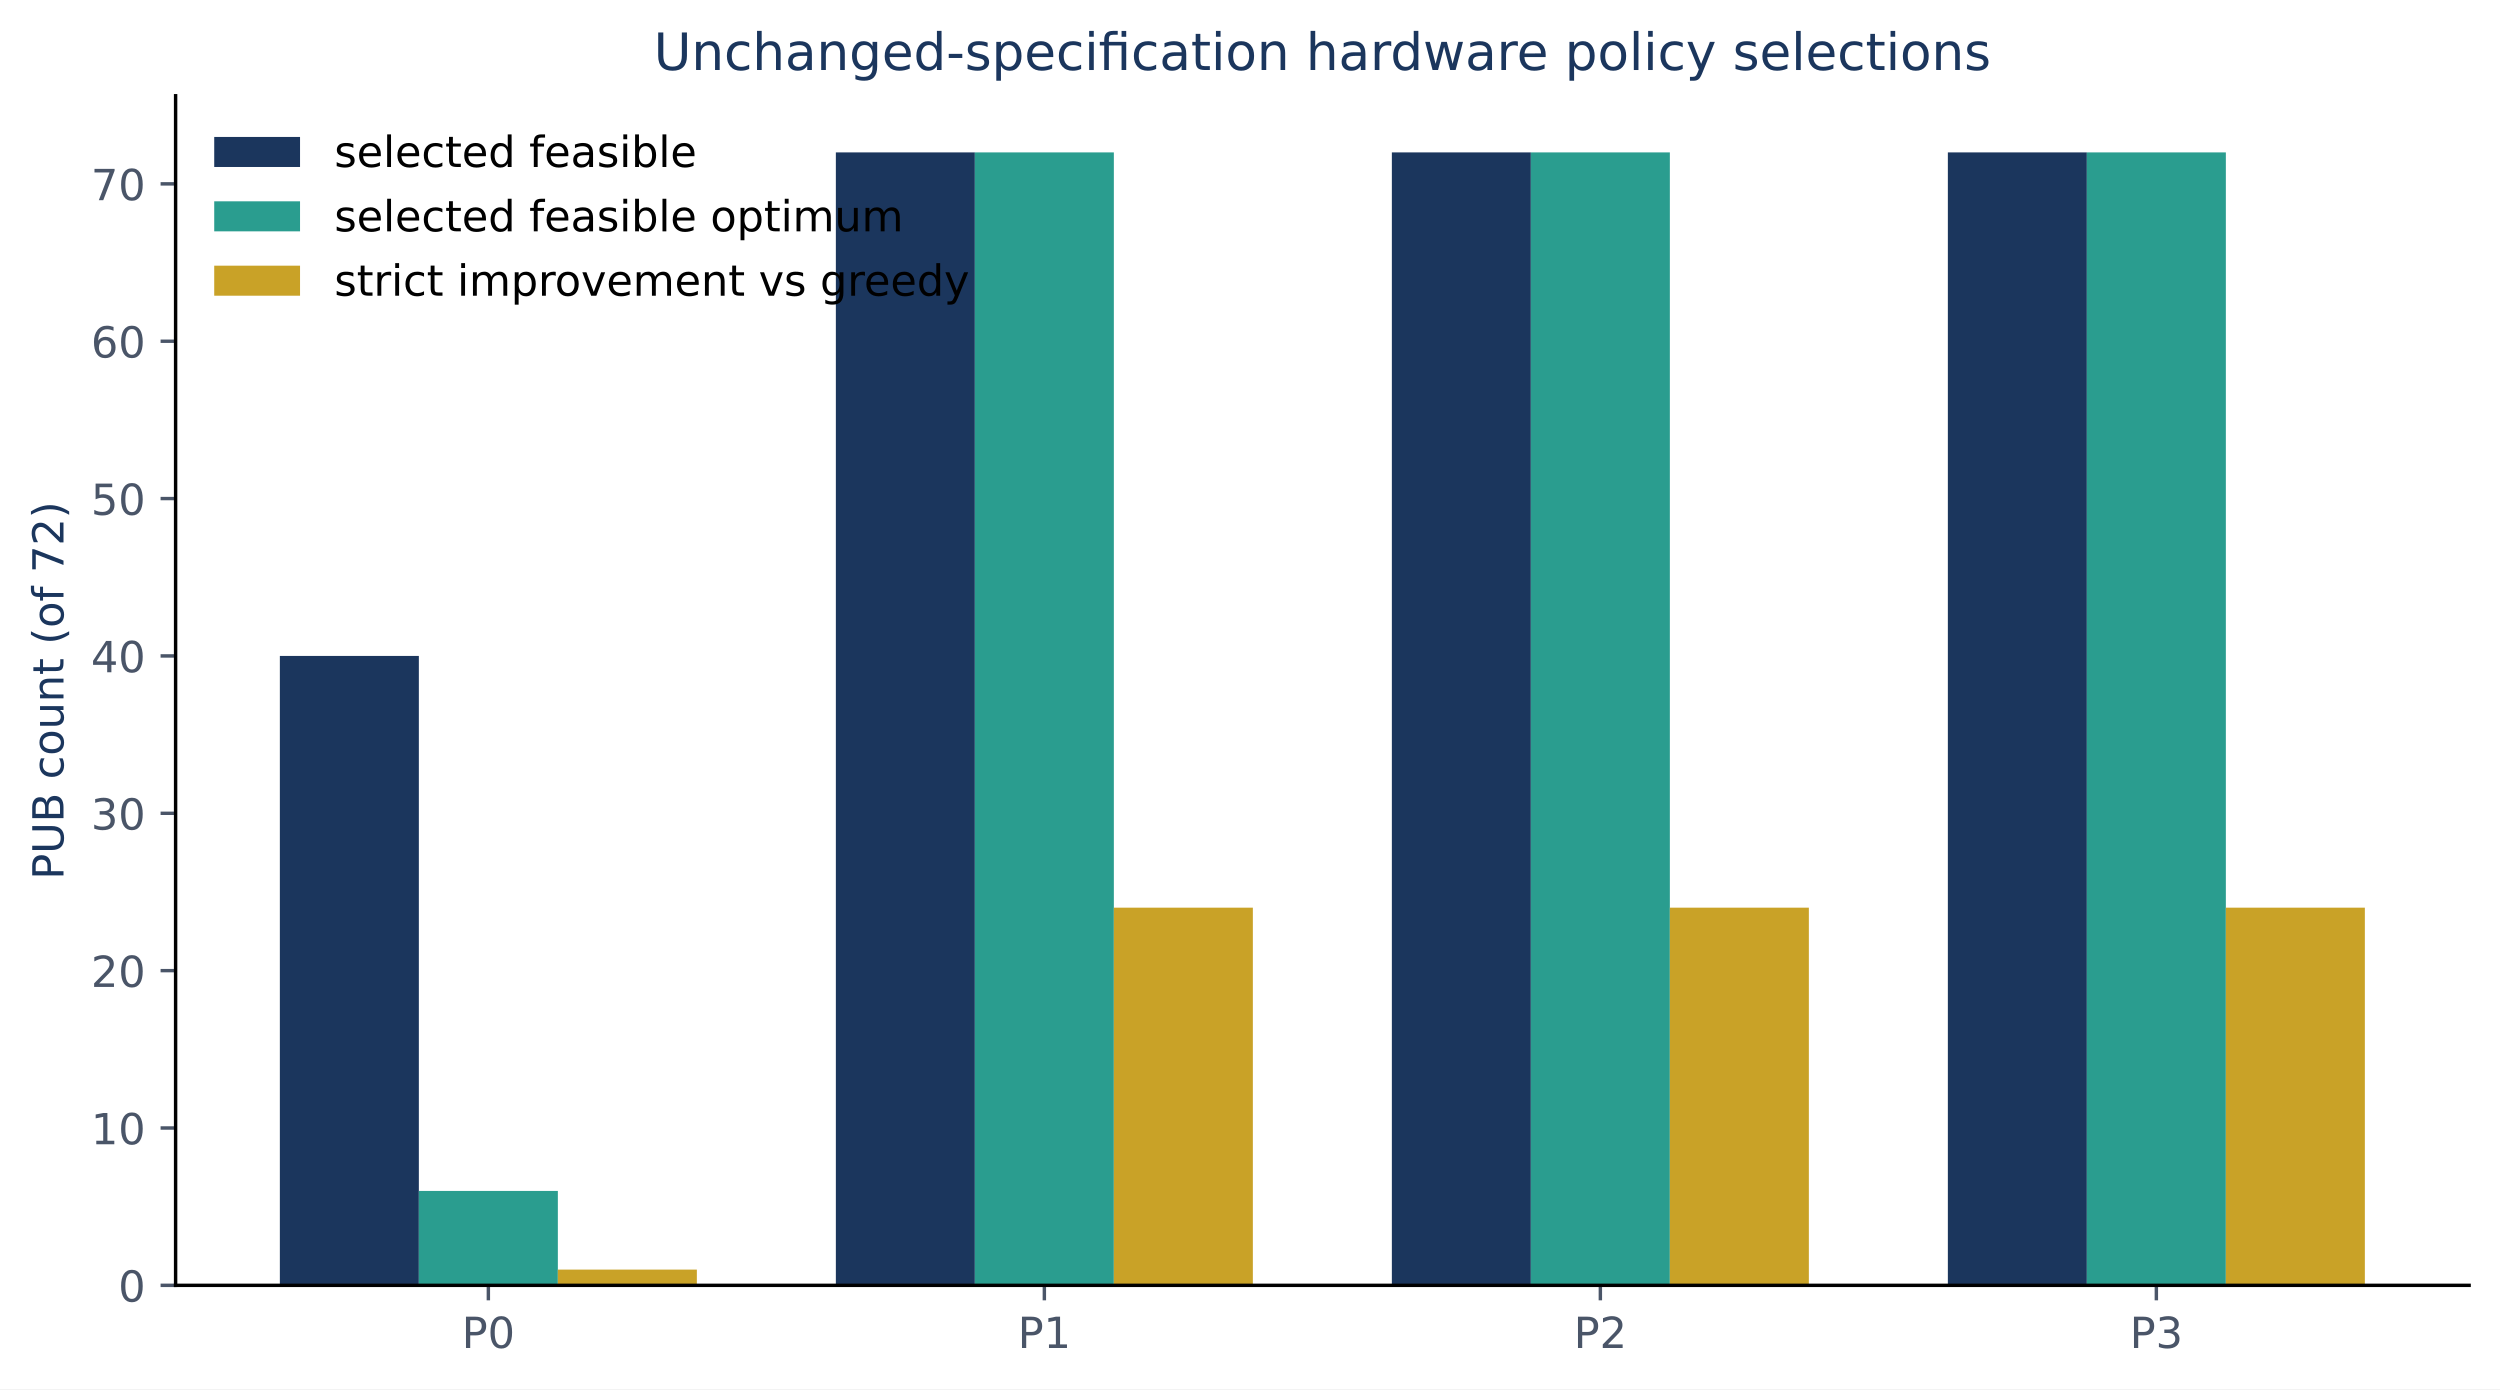
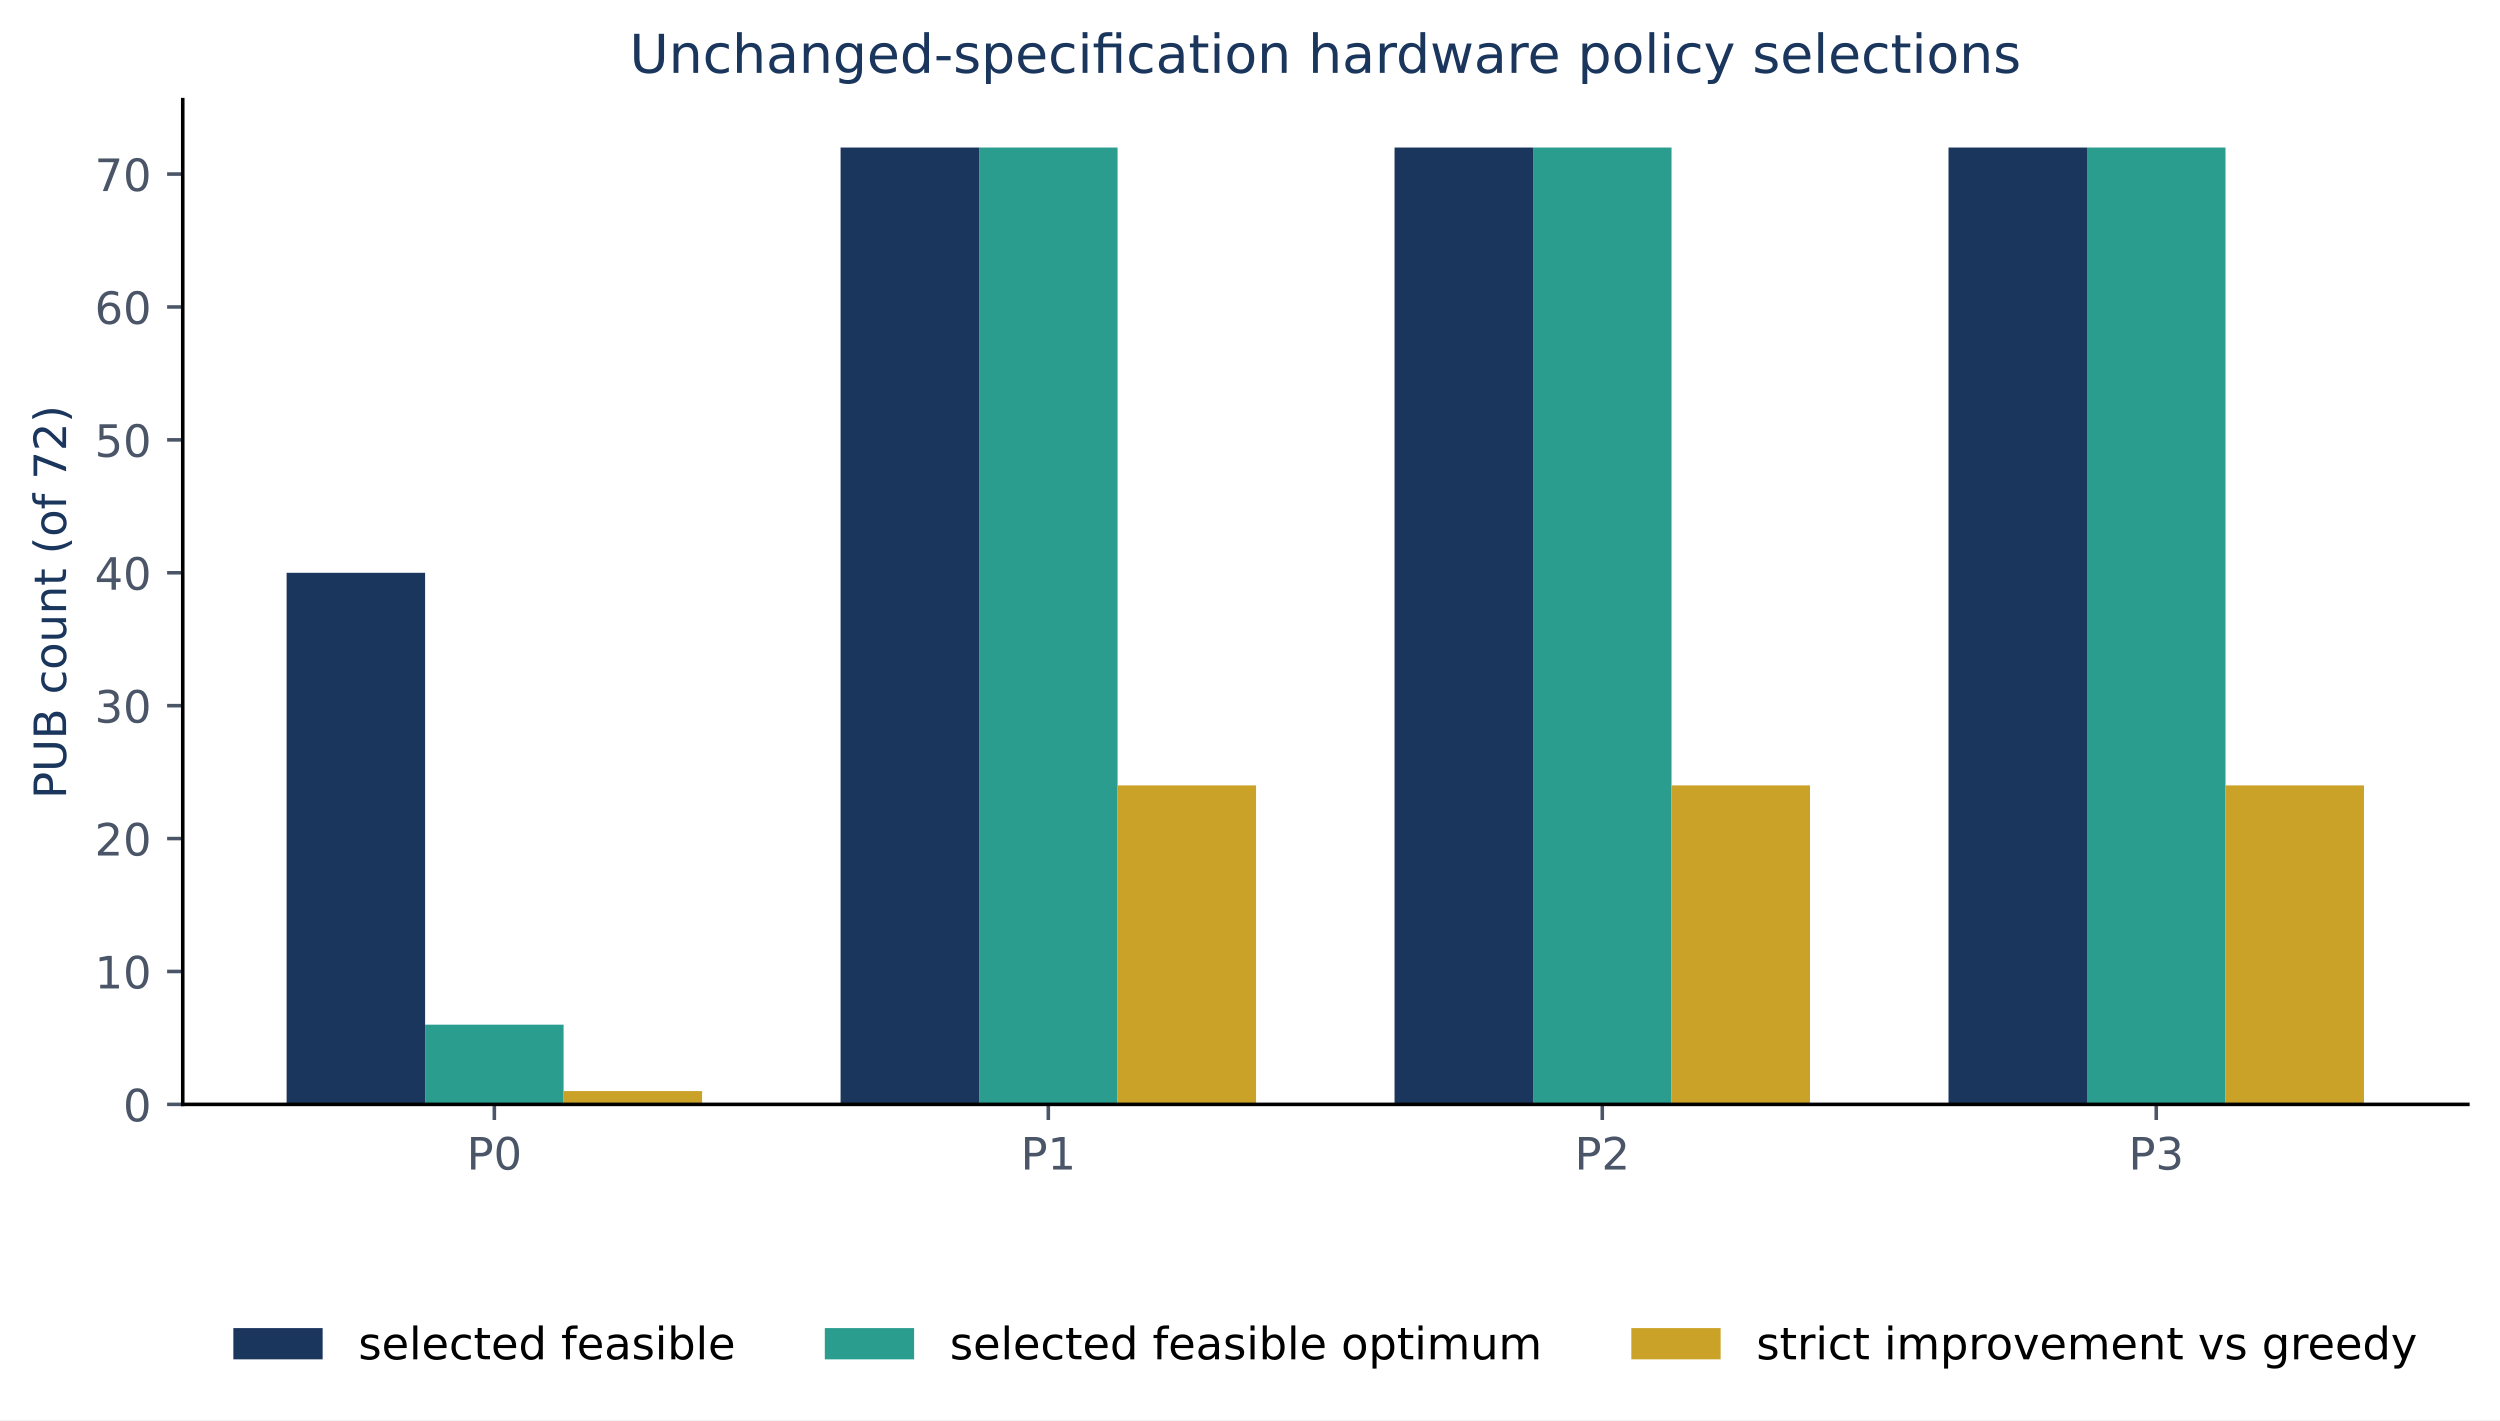
- <svg xmlns="http://www.w3.org/2000/svg" xmlns:xlink="http://www.w3.org/1999/xlink" width="582.643pt" height="323.758pt" viewBox="0 0 582.643 323.758" version="1.1">
+ <svg xmlns="http://www.w3.org/2000/svg" xmlns:xlink="http://www.w3.org/1999/xlink" width="559.888pt" height="318.035pt" viewBox="0 0 559.888 318.035" version="1.1">
  <defs>
    <style type="text/css">*{stroke-linejoin: round; stroke-linecap: butt}</style>
  </defs>
  <g id="figure_1">
    <g id="patch_1">
-       <path d="M 0 323.758  L 582.643 323.758  L 582.643 0  L 0 0  z " style="fill: #ffffff" />
+       <path d="M 0 318.035  L 559.888 318.035  L 559.888 0  L 0 0  z " style="fill: #ffffff" />
    </g>
    <g id="axes_1">
      <g id="patch_2">
-         <path d="M 40.926 299.558  L 575.443 299.558  L 575.443 22.318  L 40.926 22.318  z " style="fill: #ffffff" />
+         <path d="M 40.926 247.331  L 552.688 247.331  L 552.688 22.318  L 40.926 22.318  z " style="fill: #ffffff" />
      </g>
      <g id="patch_3">
-         <path d="M 65.222 299.558  L 97.617 299.558  L 97.617 152.87  L 65.222 152.87  z " clip-path="url(#p65b7598309)" style="fill: #1b365d" />
+         <path d="M 64.188 247.331  L 95.204 247.331  L 95.204 128.277  L 64.188 128.277  z " clip-path="url(#p7d7e19bcf9)" style="fill: #1b365d" />
      </g>
      <g id="patch_4">
-         <path d="M 194.802 299.558  L 227.197 299.558  L 227.197 35.52  L 194.802 35.52  z " clip-path="url(#p65b7598309)" style="fill: #1b365d" />
+         <path d="M 188.251 247.331  L 219.267 247.331  L 219.267 33.033  L 188.251 33.033  z " clip-path="url(#p7d7e19bcf9)" style="fill: #1b365d" />
      </g>
      <g id="patch_5">
-         <path d="M 324.382 299.558  L 356.777 299.558  L 356.777 35.52  L 324.382 35.52  z " clip-path="url(#p65b7598309)" style="fill: #1b365d" />
+         <path d="M 312.315 247.331  L 343.331 247.331  L 343.331 33.033  L 312.315 33.033  z " clip-path="url(#p7d7e19bcf9)" style="fill: #1b365d" />
      </g>
      <g id="patch_6">
-         <path d="M 453.962 299.558  L 486.357 299.558  L 486.357 35.52  L 453.962 35.52  z " clip-path="url(#p65b7598309)" style="fill: #1b365d" />
+         <path d="M 436.379 247.331  L 467.395 247.331  L 467.395 33.033  L 436.379 33.033  z " clip-path="url(#p7d7e19bcf9)" style="fill: #1b365d" />
      </g>
      <g id="patch_7">
-         <path d="M 97.617 299.558  L 130.012 299.558  L 130.012 277.555  L 97.617 277.555  z " clip-path="url(#p65b7598309)" style="fill: #2a9d8f" />
+         <path d="M 95.204 247.331  L 126.22 247.331  L 126.22 229.473  L 95.204 229.473  z " clip-path="url(#p7d7e19bcf9)" style="fill: #2a9d8f" />
      </g>
      <g id="patch_8">
-         <path d="M 227.197 299.558  L 259.592 299.558  L 259.592 35.52  L 227.197 35.52  z " clip-path="url(#p65b7598309)" style="fill: #2a9d8f" />
+         <path d="M 219.267 247.331  L 250.283 247.331  L 250.283 33.033  L 219.267 33.033  z " clip-path="url(#p7d7e19bcf9)" style="fill: #2a9d8f" />
      </g>
      <g id="patch_9">
-         <path d="M 356.777 299.558  L 389.172 299.558  L 389.172 35.52  L 356.777 35.52  z " clip-path="url(#p65b7598309)" style="fill: #2a9d8f" />
+         <path d="M 343.331 247.331  L 374.347 247.331  L 374.347 33.033  L 343.331 33.033  z " clip-path="url(#p7d7e19bcf9)" style="fill: #2a9d8f" />
      </g>
      <g id="patch_10">
-         <path d="M 486.357 299.558  L 518.752 299.558  L 518.752 35.52  L 486.357 35.52  z " clip-path="url(#p65b7598309)" style="fill: #2a9d8f" />
+         <path d="M 467.395 247.331  L 498.411 247.331  L 498.411 33.033  L 467.395 33.033  z " clip-path="url(#p7d7e19bcf9)" style="fill: #2a9d8f" />
      </g>
      <g id="patch_11">
-         <path d="M 130.012 299.558  L 162.407 299.558  L 162.407 295.891  L 130.012 295.891  z " clip-path="url(#p65b7598309)" style="fill: #c9a227" />
+         <path d="M 126.22 247.331  L 157.235 247.331  L 157.235 244.355  L 126.22 244.355  z " clip-path="url(#p7d7e19bcf9)" style="fill: #c9a227" />
      </g>
      <g id="patch_12">
-         <path d="M 259.592 299.558  L 291.987 299.558  L 291.987 211.545  L 259.592 211.545  z " clip-path="url(#p65b7598309)" style="fill: #c9a227" />
+         <path d="M 250.283 247.331  L 281.299 247.331  L 281.299 175.899  L 250.283 175.899  z " clip-path="url(#p7d7e19bcf9)" style="fill: #c9a227" />
      </g>
      <g id="patch_13">
-         <path d="M 389.172 299.558  L 421.567 299.558  L 421.567 211.545  L 389.172 211.545  z " clip-path="url(#p65b7598309)" style="fill: #c9a227" />
+         <path d="M 374.347 247.331  L 405.363 247.331  L 405.363 175.899  L 374.347 175.899  z " clip-path="url(#p7d7e19bcf9)" style="fill: #c9a227" />
      </g>
      <g id="patch_14">
-         <path d="M 518.752 299.558  L 551.147 299.558  L 551.147 211.545  L 518.752 211.545  z " clip-path="url(#p65b7598309)" style="fill: #c9a227" />
+         <path d="M 498.411 247.331  L 529.426 247.331  L 529.426 175.899  L 498.411 175.899  z " clip-path="url(#p7d7e19bcf9)" style="fill: #c9a227" />
      </g>
      <g id="matplotlib.axis_1">
        <g id="xtick_1">
          <g id="line2d_1">
            <defs>
-               <path id="m1d9d24789a" d="M 0 0  L 0 3.5  " style="stroke: #4a5568; stroke-width: 0.8" />
-             </defs>
-             <g>
-               <use xlink:href="#m1d9d24789a" x="113.815" y="299.558" style="fill: #4a5568; stroke: #4a5568; stroke-width: 0.8" />
+               <path id="mb09788976a" d="M 0 0  L 0 3.5  " style="stroke: #4a5568; stroke-width: 0.8" />
+             </defs>
+             <g>
+               <use xlink:href="#mb09788976a" x="110.712" y="247.331" style="fill: #4a5568; stroke: #4a5568; stroke-width: 0.8" />
            </g>
          </g>
          <g id="text_1">
-             <g style="fill: #4a5568" transform="translate(107.6185 314.1558) scale(0.1 -0.1)">
+             <g style="fill: #4a5568" transform="translate(104.5155 261.9291) scale(0.1 -0.1)">
              <defs>
                <path id="DejaVuSans-33" d="M 1259 4147  L 1259 2394  L 2053 2394  Q 2494 2394 2734 2622  Q 2975 2850 2975 3272  Q 2975 3691 2734 3919  Q 2494 4147 2053 4147  L 1259 4147  z M 628 4666  L 2053 4666  Q 2838 4666 3239 4311  Q 3641 3956 3641 3272  Q 3641 2581 3239 2228  Q 2838 1875 2053 1875  L 1259 1875  L 1259 0  L 628 0  L 628 4666  z " transform="scale(0.015625)" />
                <path id="DejaVuSans-13" d="M 2034 4250  Q 1547 4250 1301 3770  Q 1056 3291 1056 2328  Q 1056 1369 1301 889  Q 1547 409 2034 409  Q 2525 409 2770 889  Q 3016 1369 3016 2328  Q 3016 3291 2770 3770  Q 2525 4250 2034 4250  z M 2034 4750  Q 2819 4750 3233 4129  Q 3647 3509 3647 2328  Q 3647 1150 3233 529  Q 2819 -91 2034 -91  Q 1250 -91 836 529  Q 422 1150 422 2328  Q 422 3509 836 4129  Q 1250 4750 2034 4750  z " transform="scale(0.015625)" />
              </defs>
              <use xlink:href="#DejaVuSans-33" />
              <use xlink:href="#DejaVuSans-13" transform="translate(60.29688 0)" />
            </g>
          </g>
        </g>
        <g id="xtick_2">
          <g id="line2d_2">
            <g>
-               <use xlink:href="#m1d9d24789a" x="243.395" y="299.558" style="fill: #4a5568; stroke: #4a5568; stroke-width: 0.8" />
+               <use xlink:href="#mb09788976a" x="234.775" y="247.331" style="fill: #4a5568; stroke: #4a5568; stroke-width: 0.8" />
            </g>
          </g>
          <g id="text_2">
-             <g style="fill: #4a5568" transform="translate(237.1985 314.1558) scale(0.1 -0.1)">
+             <g style="fill: #4a5568" transform="translate(228.5792 261.9291) scale(0.1 -0.1)">
              <defs>
                <path id="DejaVuSans-14" d="M 794 531  L 1825 531  L 1825 4091  L 703 3866  L 703 4441  L 1819 4666  L 2450 4666  L 2450 531  L 3481 531  L 3481 0  L 794 0  L 794 531  z " transform="scale(0.015625)" />
              </defs>
              <use xlink:href="#DejaVuSans-33" />
              <use xlink:href="#DejaVuSans-14" transform="translate(60.29688 0)" />
            </g>
          </g>
        </g>
        <g id="xtick_3">
          <g id="line2d_3">
            <g>
-               <use xlink:href="#m1d9d24789a" x="372.975" y="299.558" style="fill: #4a5568; stroke: #4a5568; stroke-width: 0.8" />
+               <use xlink:href="#mb09788976a" x="358.839" y="247.331" style="fill: #4a5568; stroke: #4a5568; stroke-width: 0.8" />
            </g>
          </g>
          <g id="text_3">
-             <g style="fill: #4a5568" transform="translate(366.7785 314.1558) scale(0.1 -0.1)">
+             <g style="fill: #4a5568" transform="translate(352.6429 261.9291) scale(0.1 -0.1)">
              <defs>
                <path id="DejaVuSans-15" d="M 1228 531  L 3431 531  L 3431 0  L 469 0  L 469 531  Q 828 903 1448 1529  Q 2069 2156 2228 2338  Q 2531 2678 2651 2914  Q 2772 3150 2772 3378  Q 2772 3750 2511 3984  Q 2250 4219 1831 4219  Q 1534 4219 1204 4116  Q 875 4013 500 3803  L 500 4441  Q 881 4594 1212 4672  Q 1544 4750 1819 4750  Q 2544 4750 2975 4387  Q 3406 4025 3406 3419  Q 3406 3131 3298 2873  Q 3191 2616 2906 2266  Q 2828 2175 2409 1742  Q 1991 1309 1228 531  z " transform="scale(0.015625)" />
              </defs>
              <use xlink:href="#DejaVuSans-33" />
              <use xlink:href="#DejaVuSans-15" transform="translate(60.29688 0)" />
            </g>
          </g>
        </g>
        <g id="xtick_4">
          <g id="line2d_4">
            <g>
-               <use xlink:href="#m1d9d24789a" x="502.555" y="299.558" style="fill: #4a5568; stroke: #4a5568; stroke-width: 0.8" />
+               <use xlink:href="#mb09788976a" x="482.903" y="247.331" style="fill: #4a5568; stroke: #4a5568; stroke-width: 0.8" />
            </g>
          </g>
          <g id="text_4">
-             <g style="fill: #4a5568" transform="translate(496.3586 314.1558) scale(0.1 -0.1)">
+             <g style="fill: #4a5568" transform="translate(476.7065 261.9291) scale(0.1 -0.1)">
              <defs>
                <path id="DejaVuSans-16" d="M 2597 2516  Q 3050 2419 3304 2112  Q 3559 1806 3559 1356  Q 3559 666 3084 287  Q 2609 -91 1734 -91  Q 1441 -91 1130 -33  Q 819 25 488 141  L 488 750  Q 750 597 1062 519  Q 1375 441 1716 441  Q 2309 441 2620 675  Q 2931 909 2931 1356  Q 2931 1769 2642 2001  Q 2353 2234 1838 2234  L 1294 2234  L 1294 2753  L 1863 2753  Q 2328 2753 2575 2939  Q 2822 3125 2822 3475  Q 2822 3834 2567 4026  Q 2313 4219 1838 4219  Q 1578 4219 1281 4162  Q 984 4106 628 3988  L 628 4550  Q 988 4650 1302 4700  Q 1616 4750 1894 4750  Q 2613 4750 3031 4423  Q 3450 4097 3450 3541  Q 3450 3153 3228 2886  Q 3006 2619 2597 2516  z " transform="scale(0.015625)" />
              </defs>
              <use xlink:href="#DejaVuSans-33" />
              <use xlink:href="#DejaVuSans-16" transform="translate(60.29688 0)" />
            </g>
          </g>
        </g>
      </g>
      <g id="matplotlib.axis_2">
        <g id="ytick_1">
          <g id="line2d_5">
            <defs>
-               <path id="m1e045165c5" d="M 0 0  L -3.5 0  " style="stroke: #4a5568; stroke-width: 0.8" />
-             </defs>
-             <g>
-               <use xlink:href="#m1e045165c5" x="40.926" y="299.558" style="fill: #4a5568; stroke: #4a5568; stroke-width: 0.8" />
+               <path id="m27773d54d7" d="M 0 0  L -3.5 0  " style="stroke: #4a5568; stroke-width: 0.8" />
+             </defs>
+             <g>
+               <use xlink:href="#m27773d54d7" x="40.926" y="247.331" style="fill: #4a5568; stroke: #4a5568; stroke-width: 0.8" />
            </g>
          </g>
          <g id="text_5">
-             <g style="fill: #4a5568" transform="translate(27.56328 303.357) scale(0.1 -0.1)">
+             <g style="fill: #4a5568" transform="translate(27.56328 251.1303) scale(0.1 -0.1)">
              <use xlink:href="#DejaVuSans-13" />
            </g>
          </g>
        </g>
        <g id="ytick_2">
          <g id="line2d_6">
            <g>
-               <use xlink:href="#m1e045165c5" x="40.926" y="262.886" style="fill: #4a5568; stroke: #4a5568; stroke-width: 0.8" />
+               <use xlink:href="#m27773d54d7" x="40.926" y="217.568" style="fill: #4a5568; stroke: #4a5568; stroke-width: 0.8" />
            </g>
          </g>
          <g id="text_6">
-             <g style="fill: #4a5568" transform="translate(21.20078 266.685) scale(0.1 -0.1)">
+             <g style="fill: #4a5568" transform="translate(21.20078 221.3666) scale(0.1 -0.1)">
              <use xlink:href="#DejaVuSans-14" />
              <use xlink:href="#DejaVuSans-13" transform="translate(63.625 0)" />
            </g>
          </g>
        </g>
        <g id="ytick_3">
          <g id="line2d_7">
            <g>
-               <use xlink:href="#m1e045165c5" x="40.926" y="226.214" style="fill: #4a5568; stroke: #4a5568; stroke-width: 0.8" />
+               <use xlink:href="#m27773d54d7" x="40.926" y="187.804" style="fill: #4a5568; stroke: #4a5568; stroke-width: 0.8" />
            </g>
          </g>
          <g id="text_7">
-             <g style="fill: #4a5568" transform="translate(21.20078 230.013) scale(0.1 -0.1)">
+             <g style="fill: #4a5568" transform="translate(21.20078 191.603) scale(0.1 -0.1)">
              <use xlink:href="#DejaVuSans-15" />
              <use xlink:href="#DejaVuSans-13" transform="translate(63.625 0)" />
            </g>
          </g>
        </g>
        <g id="ytick_4">
          <g id="line2d_8">
            <g>
-               <use xlink:href="#m1e045165c5" x="40.926" y="189.542" style="fill: #4a5568; stroke: #4a5568; stroke-width: 0.8" />
+               <use xlink:href="#m27773d54d7" x="40.926" y="158.04" style="fill: #4a5568; stroke: #4a5568; stroke-width: 0.8" />
            </g>
          </g>
          <g id="text_8">
-             <g style="fill: #4a5568" transform="translate(21.20078 193.3411) scale(0.1 -0.1)">
+             <g style="fill: #4a5568" transform="translate(21.20078 161.8393) scale(0.1 -0.1)">
              <use xlink:href="#DejaVuSans-16" />
              <use xlink:href="#DejaVuSans-13" transform="translate(63.625 0)" />
            </g>
          </g>
        </g>
        <g id="ytick_5">
          <g id="line2d_9">
            <g>
-               <use xlink:href="#m1e045165c5" x="40.926" y="152.87" style="fill: #4a5568; stroke: #4a5568; stroke-width: 0.8" />
+               <use xlink:href="#m27773d54d7" x="40.926" y="128.277" style="fill: #4a5568; stroke: #4a5568; stroke-width: 0.8" />
            </g>
          </g>
          <g id="text_9">
-             <g style="fill: #4a5568" transform="translate(21.20078 156.6691) scale(0.1 -0.1)">
+             <g style="fill: #4a5568" transform="translate(21.20078 132.0756) scale(0.1 -0.1)">
              <defs>
                <path id="DejaVuSans-17" d="M 2419 4116  L 825 1625  L 2419 1625  L 2419 4116  z M 2253 4666  L 3047 4666  L 3047 1625  L 3713 1625  L 3713 1100  L 3047 1100  L 3047 0  L 2419 0  L 2419 1100  L 313 1100  L 313 1709  L 2253 4666  z " transform="scale(0.015625)" />
              </defs>
              <use xlink:href="#DejaVuSans-17" />
              <use xlink:href="#DejaVuSans-13" transform="translate(63.625 0)" />
            </g>
          </g>
        </g>
        <g id="ytick_6">
          <g id="line2d_10">
            <g>
-               <use xlink:href="#m1e045165c5" x="40.926" y="116.198" style="fill: #4a5568; stroke: #4a5568; stroke-width: 0.8" />
+               <use xlink:href="#m27773d54d7" x="40.926" y="98.513" style="fill: #4a5568; stroke: #4a5568; stroke-width: 0.8" />
            </g>
          </g>
          <g id="text_10">
-             <g style="fill: #4a5568" transform="translate(21.20078 119.9972) scale(0.1 -0.1)">
+             <g style="fill: #4a5568" transform="translate(21.20078 102.3119) scale(0.1 -0.1)">
              <defs>
                <path id="DejaVuSans-18" d="M 691 4666  L 3169 4666  L 3169 4134  L 1269 4134  L 1269 2991  Q 1406 3038 1543 3061  Q 1681 3084 1819 3084  Q 2600 3084 3056 2656  Q 3513 2228 3513 1497  Q 3513 744 3044 326  Q 2575 -91 1722 -91  Q 1428 -91 1123 -41  Q 819 9 494 109  L 494 744  Q 775 591 1075 516  Q 1375 441 1709 441  Q 2250 441 2565 725  Q 2881 1009 2881 1497  Q 2881 1984 2565 2268  Q 2250 2553 1709 2553  Q 1456 2553 1204 2497  Q 953 2441 691 2322  L 691 4666  z " transform="scale(0.015625)" />
              </defs>
              <use xlink:href="#DejaVuSans-18" />
              <use xlink:href="#DejaVuSans-13" transform="translate(63.625 0)" />
            </g>
          </g>
        </g>
        <g id="ytick_7">
          <g id="line2d_11">
            <g>
-               <use xlink:href="#m1e045165c5" x="40.926" y="79.526" style="fill: #4a5568; stroke: #4a5568; stroke-width: 0.8" />
+               <use xlink:href="#m27773d54d7" x="40.926" y="68.749" style="fill: #4a5568; stroke: #4a5568; stroke-width: 0.8" />
            </g>
          </g>
          <g id="text_11">
-             <g style="fill: #4a5568" transform="translate(21.20078 83.32521) scale(0.1 -0.1)">
+             <g style="fill: #4a5568" transform="translate(21.20078 72.54828) scale(0.1 -0.1)">
              <defs>
                <path id="DejaVuSans-19" d="M 2113 2584  Q 1688 2584 1439 2293  Q 1191 2003 1191 1497  Q 1191 994 1439 701  Q 1688 409 2113 409  Q 2538 409 2786 701  Q 3034 994 3034 1497  Q 3034 2003 2786 2293  Q 2538 2584 2113 2584  z M 3366 4563  L 3366 3988  Q 3128 4100 2886 4159  Q 2644 4219 2406 4219  Q 1781 4219 1451 3797  Q 1122 3375 1075 2522  Q 1259 2794 1537 2939  Q 1816 3084 2150 3084  Q 2853 3084 3261 2657  Q 3669 2231 3669 1497  Q 3669 778 3244 343  Q 2819 -91 2113 -91  Q 1303 -91 875 529  Q 447 1150 447 2328  Q 447 3434 972 4092  Q 1497 4750 2381 4750  Q 2619 4750 2861 4703  Q 3103 4656 3366 4563  z " transform="scale(0.015625)" />
              </defs>
              <use xlink:href="#DejaVuSans-19" />
              <use xlink:href="#DejaVuSans-13" transform="translate(63.625 0)" />
            </g>
          </g>
        </g>
        <g id="ytick_8">
          <g id="line2d_12">
            <g>
-               <use xlink:href="#m1e045165c5" x="40.926" y="42.854" style="fill: #4a5568; stroke: #4a5568; stroke-width: 0.8" />
+               <use xlink:href="#m27773d54d7" x="40.926" y="38.986" style="fill: #4a5568; stroke: #4a5568; stroke-width: 0.8" />
            </g>
          </g>
          <g id="text_12">
-             <g style="fill: #4a5568" transform="translate(21.20078 46.65325) scale(0.1 -0.1)">
+             <g style="fill: #4a5568" transform="translate(21.20078 42.78461) scale(0.1 -0.1)">
              <defs>
                <path id="DejaVuSans-1a" d="M 525 4666  L 3525 4666  L 3525 4397  L 1831 0  L 1172 0  L 2766 4134  L 525 4134  L 525 4666  z " transform="scale(0.015625)" />
              </defs>
              <use xlink:href="#DejaVuSans-1a" />
              <use xlink:href="#DejaVuSans-13" transform="translate(63.625 0)" />
            </g>
          </g>
        </g>
        <g id="text_13">
-           <g style="fill: #1b365d" transform="translate(14.79844 204.9998) rotate(-90) scale(0.1 -0.1)">
+           <g style="fill: #1b365d" transform="translate(14.79844 178.8865) rotate(-90) scale(0.1 -0.1)">
            <defs>
              <path id="DejaVuSans-38" d="M 556 4666  L 1191 4666  L 1191 1831  Q 1191 1081 1462 751  Q 1734 422 2344 422  Q 2950 422 3222 751  Q 3494 1081 3494 1831  L 3494 4666  L 4128 4666  L 4128 1753  Q 4128 841 3676 375  Q 3225 -91 2344 -91  Q 1459 -91 1007 375  Q 556 841 556 1753  L 556 4666  z " transform="scale(0.015625)" />
              <path id="DejaVuSans-25" d="M 1259 2228  L 1259 519  L 2272 519  Q 2781 519 3026 730  Q 3272 941 3272 1375  Q 3272 1813 3026 2020  Q 2781 2228 2272 2228  L 1259 2228  z M 1259 4147  L 1259 2741  L 2194 2741  Q 2656 2741 2882 2914  Q 3109 3088 3109 3444  Q 3109 3797 2882 3972  Q 2656 4147 2194 4147  L 1259 4147  z M 628 4666  L 2241 4666  Q 2963 4666 3353 4366  Q 3744 4066 3744 3513  Q 3744 3084 3544 2831  Q 3344 2578 2956 2516  Q 3422 2416 3680 2098  Q 3938 1781 3938 1306  Q 3938 681 3513 340  Q 3088 0 2303 0  L 628 0  L 628 4666  z " transform="scale(0.015625)" />
              <path id="DejaVuSans-3" transform="scale(0.015625)" />
              <path id="DejaVuSans-46" d="M 3122 3366  L 3122 2828  Q 2878 2963 2633 3030  Q 2388 3097 2138 3097  Q 1578 3097 1268 2742  Q 959 2388 959 1747  Q 959 1106 1268 751  Q 1578 397 2138 397  Q 2388 397 2633 464  Q 2878 531 3122 666  L 3122 134  Q 2881 22 2623 -34  Q 2366 -91 2075 -91  Q 1284 -91 818 406  Q 353 903 353 1747  Q 353 2603 823 3093  Q 1294 3584 2113 3584  Q 2378 3584 2631 3529  Q 2884 3475 3122 3366  z " transform="scale(0.015625)" />
              <path id="DejaVuSans-52" d="M 1959 3097  Q 1497 3097 1228 2736  Q 959 2375 959 1747  Q 959 1119 1226 758  Q 1494 397 1959 397  Q 2419 397 2687 759  Q 2956 1122 2956 1747  Q 2956 2369 2687 2733  Q 2419 3097 1959 3097  z M 1959 3584  Q 2709 3584 3137 3096  Q 3566 2609 3566 1747  Q 3566 888 3137 398  Q 2709 -91 1959 -91  Q 1206 -91 779 398  Q 353 888 353 1747  Q 353 2609 779 3096  Q 1206 3584 1959 3584  z " transform="scale(0.015625)" />
              <path id="DejaVuSans-58" d="M 544 1381  L 544 3500  L 1119 3500  L 1119 1403  Q 1119 906 1312 657  Q 1506 409 1894 409  Q 2359 409 2629 706  Q 2900 1003 2900 1516  L 2900 3500  L 3475 3500  L 3475 0  L 2900 0  L 2900 538  Q 2691 219 2414 64  Q 2138 -91 1772 -91  Q 1169 -91 856 284  Q 544 659 544 1381  z M 1991 3584  L 1991 3584  z " transform="scale(0.015625)" />
              <path id="DejaVuSans-51" d="M 3513 2113  L 3513 0  L 2938 0  L 2938 2094  Q 2938 2591 2744 2837  Q 2550 3084 2163 3084  Q 1697 3084 1428 2787  Q 1159 2491 1159 1978  L 1159 0  L 581 0  L 581 3500  L 1159 3500  L 1159 2956  Q 1366 3272 1645 3428  Q 1925 3584 2291 3584  Q 2894 3584 3203 3211  Q 3513 2838 3513 2113  z " transform="scale(0.015625)" />
              <path id="DejaVuSans-57" d="M 1172 4494  L 1172 3500  L 2356 3500  L 2356 3053  L 1172 3053  L 1172 1153  Q 1172 725 1289 603  Q 1406 481 1766 481  L 2356 481  L 2356 0  L 1766 0  Q 1100 0 847 248  Q 594 497 594 1153  L 594 3053  L 172 3053  L 172 3500  L 594 3500  L 594 4494  L 1172 4494  z " transform="scale(0.015625)" />
              <path id="DejaVuSans-b" d="M 1984 4856  Q 1566 4138 1362 3434  Q 1159 2731 1159 2009  Q 1159 1288 1364 580  Q 1569 -128 1984 -844  L 1484 -844  Q 1016 -109 783 600  Q 550 1309 550 2009  Q 550 2706 781 3412  Q 1013 4119 1484 4856  L 1984 4856  z " transform="scale(0.015625)" />
              <path id="DejaVuSans-49" d="M 2375 4863  L 2375 4384  L 1825 4384  Q 1516 4384 1395 4259  Q 1275 4134 1275 3809  L 1275 3500  L 2222 3500  L 2222 3053  L 1275 3053  L 1275 0  L 697 0  L 697 3053  L 147 3053  L 147 3500  L 697 3500  L 697 3744  Q 697 4328 969 4595  Q 1241 4863 1831 4863  L 2375 4863  z " transform="scale(0.015625)" />
              <path id="DejaVuSans-c" d="M 513 4856  L 1013 4856  Q 1481 4119 1714 3412  Q 1947 2706 1947 2009  Q 1947 1309 1714 600  Q 1481 -109 1013 -844  L 513 -844  Q 928 -128 1133 580  Q 1338 1288 1338 2009  Q 1338 2731 1133 3434  Q 928 4138 513 4856  z " transform="scale(0.015625)" />
            </defs>
            <use xlink:href="#DejaVuSans-33" />
            <use xlink:href="#DejaVuSans-38" transform="translate(60.29688 0)" />
            <use xlink:href="#DejaVuSans-25" transform="translate(133.4844 0)" />
            <use xlink:href="#DejaVuSans-3" transform="translate(202.0938 0)" />
            <use xlink:href="#DejaVuSans-46" transform="translate(233.875 0)" />
            <use xlink:href="#DejaVuSans-52" transform="translate(288.8594 0)" />
            <use xlink:href="#DejaVuSans-58" transform="translate(350.0469 0)" />
            <use xlink:href="#DejaVuSans-51" transform="translate(413.4219 0)" />
            <use xlink:href="#DejaVuSans-57" transform="translate(476.7969 0)" />
            <use xlink:href="#DejaVuSans-3" transform="translate(516 0)" />
            <use xlink:href="#DejaVuSans-b" transform="translate(547.7812 0)" />
            <use xlink:href="#DejaVuSans-52" transform="translate(586.7969 0)" />
            <use xlink:href="#DejaVuSans-49" transform="translate(647.9844 0)" />
            <use xlink:href="#DejaVuSans-3" transform="translate(683.1875 0)" />
            <use xlink:href="#DejaVuSans-1a" transform="translate(714.9688 0)" />
            <use xlink:href="#DejaVuSans-15" transform="translate(778.5938 0)" />
            <use xlink:href="#DejaVuSans-c" transform="translate(842.2188 0)" />
          </g>
        </g>
      </g>
      <g id="patch_15">
-         <path d="M 40.926 299.558  L 40.926 22.318  " style="fill: none; stroke: #000000; stroke-width: 0.8; stroke-linejoin: miter; stroke-linecap: square" />
+         <path d="M 40.926 247.331  L 40.926 22.318  " style="fill: none; stroke: #000000; stroke-width: 0.8; stroke-linejoin: miter; stroke-linecap: square" />
      </g>
      <g id="patch_16">
-         <path d="M 40.926 299.558  L 575.443 299.558  " style="fill: none; stroke: #000000; stroke-width: 0.8; stroke-linejoin: miter; stroke-linecap: square" />
+         <path d="M 40.926 247.331  L 552.688 247.331  " style="fill: none; stroke: #000000; stroke-width: 0.8; stroke-linejoin: miter; stroke-linecap: square" />
      </g>
      <g id="text_14">
-         <g style="fill: #1b365d" transform="translate(152.3562 16.31812) scale(0.12 -0.12)">
+         <g style="fill: #1b365d" transform="translate(140.9787 16.31812) scale(0.12 -0.12)">
          <defs>
            <path id="DejaVuSans-4b" d="M 3513 2113  L 3513 0  L 2938 0  L 2938 2094  Q 2938 2591 2744 2837  Q 2550 3084 2163 3084  Q 1697 3084 1428 2787  Q 1159 2491 1159 1978  L 1159 0  L 581 0  L 581 4863  L 1159 4863  L 1159 2956  Q 1366 3272 1645 3428  Q 1925 3584 2291 3584  Q 2894 3584 3203 3211  Q 3513 2838 3513 2113  z " transform="scale(0.015625)" />
            <path id="DejaVuSans-44" d="M 2194 1759  Q 1497 1759 1228 1600  Q 959 1441 959 1056  Q 959 750 1161 570  Q 1363 391 1709 391  Q 2188 391 2477 730  Q 2766 1069 2766 1631  L 2766 1759  L 2194 1759  z M 3341 1997  L 3341 0  L 2766 0  L 2766 531  Q 2569 213 2275 61  Q 1981 -91 1556 -91  Q 1019 -91 701 211  Q 384 513 384 1019  Q 384 1609 779 1909  Q 1175 2209 1959 2209  L 2766 2209  L 2766 2266  Q 2766 2663 2505 2880  Q 2244 3097 1772 3097  Q 1472 3097 1187 3025  Q 903 2953 641 2809  L 641 3341  Q 956 3463 1253 3523  Q 1550 3584 1831 3584  Q 2591 3584 2966 3190  Q 3341 2797 3341 1997  z " transform="scale(0.015625)" />
            <path id="DejaVuSans-4a" d="M 2906 1791  Q 2906 2416 2648 2759  Q 2391 3103 1925 3103  Q 1463 3103 1205 2759  Q 947 2416 947 1791  Q 947 1169 1205 825  Q 1463 481 1925 481  Q 2391 481 2648 825  Q 2906 1169 2906 1791  z M 3481 434  Q 3481 -459 3084 -895  Q 2688 -1331 1869 -1331  Q 1566 -1331 1297 -1286  Q 1028 -1241 775 -1147  L 775 -588  Q 1028 -725 1275 -790  Q 1522 -856 1778 -856  Q 2344 -856 2625 -561  Q 2906 -266 2906 331  L 2906 616  Q 2728 306 2450 153  Q 2172 0 1784 0  Q 1141 0 747 490  Q 353 981 353 1791  Q 353 2603 747 3093  Q 1141 3584 1784 3584  Q 2172 3584 2450 3431  Q 2728 3278 2906 2969  L 2906 3500  L 3481 3500  L 3481 434  z " transform="scale(0.015625)" />
            <path id="DejaVuSans-48" d="M 3597 1894  L 3597 1613  L 953 1613  Q 991 1019 1311 708  Q 1631 397 2203 397  Q 2534 397 2845 478  Q 3156 559 3463 722  L 3463 178  Q 3153 47 2828 -22  Q 2503 -91 2169 -91  Q 1331 -91 842 396  Q 353 884 353 1716  Q 353 2575 817 3079  Q 1281 3584 2069 3584  Q 2775 3584 3186 3129  Q 3597 2675 3597 1894  z M 3022 2063  Q 3016 2534 2758 2815  Q 2500 3097 2075 3097  Q 1594 3097 1305 2825  Q 1016 2553 972 2059  L 3022 2063  z " transform="scale(0.015625)" />
            <path id="DejaVuSans-47" d="M 2906 2969  L 2906 4863  L 3481 4863  L 3481 0  L 2906 0  L 2906 525  Q 2725 213 2448 61  Q 2172 -91 1784 -91  Q 1150 -91 751 415  Q 353 922 353 1747  Q 353 2572 751 3078  Q 1150 3584 1784 3584  Q 2172 3584 2448 3432  Q 2725 3281 2906 2969  z M 947 1747  Q 947 1113 1208 752  Q 1469 391 1925 391  Q 2381 391 2643 752  Q 2906 1113 2906 1747  Q 2906 2381 2643 2742  Q 2381 3103 1925 3103  Q 1469 3103 1208 2742  Q 947 2381 947 1747  z " transform="scale(0.015625)" />
            <path id="DejaVuSans-10" d="M 313 2009  L 1997 2009  L 1997 1497  L 313 1497  L 313 2009  z " transform="scale(0.015625)" />
            <path id="DejaVuSans-56" d="M 2834 3397  L 2834 2853  Q 2591 2978 2328 3040  Q 2066 3103 1784 3103  Q 1356 3103 1142 2972  Q 928 2841 928 2578  Q 928 2378 1081 2264  Q 1234 2150 1697 2047  L 1894 2003  Q 2506 1872 2764 1633  Q 3022 1394 3022 966  Q 3022 478 2636 193  Q 2250 -91 1575 -91  Q 1294 -91 989 -36  Q 684 19 347 128  L 347 722  Q 666 556 975 473  Q 1284 391 1588 391  Q 1994 391 2212 530  Q 2431 669 2431 922  Q 2431 1156 2273 1281  Q 2116 1406 1581 1522  L 1381 1569  Q 847 1681 609 1914  Q 372 2147 372 2553  Q 372 3047 722 3315  Q 1072 3584 1716 3584  Q 2034 3584 2315 3537  Q 2597 3491 2834 3397  z " transform="scale(0.015625)" />
            <path id="DejaVuSans-53" d="M 1159 525  L 1159 -1331  L 581 -1331  L 581 3500  L 1159 3500  L 1159 2969  Q 1341 3281 1617 3432  Q 1894 3584 2278 3584  Q 2916 3584 3314 3078  Q 3713 2572 3713 1747  Q 3713 922 3314 415  Q 2916 -91 2278 -91  Q 1894 -91 1617 61  Q 1341 213 1159 525  z M 3116 1747  Q 3116 2381 2855 2742  Q 2594 3103 2138 3103  Q 1681 3103 1420 2742  Q 1159 2381 1159 1747  Q 1159 1113 1420 752  Q 1681 391 2138 391  Q 2594 391 2855 752  Q 3116 1113 3116 1747  z " transform="scale(0.015625)" />
            <path id="DejaVuSans-4c" d="M 603 3500  L 1178 3500  L 1178 0  L 603 0  L 603 3500  z M 603 4863  L 1178 4863  L 1178 4134  L 603 4134  L 603 4863  z " transform="scale(0.015625)" />
            <path id="DejaVuSans-13af" d="M 3431 3500  L 3431 0  L 2853 0  L 2853 3053  L 1275 3053  L 1275 0  L 697 0  L 697 3053  L 147 3053  L 147 3500  L 697 3500  L 697 3744  Q 697 4316 967 4589  Q 1238 4863 1797 4863  L 2375 4863  L 2375 4384  L 1825 4384  Q 1516 4384 1395 4259  Q 1275 4134 1275 3809  L 1275 3500  L 3431 3500  z M 2853 4856  L 3431 4856  L 3431 4128  L 2853 4128  L 2853 4856  z " transform="scale(0.015625)" />
            <path id="DejaVuSans-55" d="M 2631 2963  Q 2534 3019 2420 3045  Q 2306 3072 2169 3072  Q 1681 3072 1420 2755  Q 1159 2438 1159 1844  L 1159 0  L 581 0  L 581 3500  L 1159 3500  L 1159 2956  Q 1341 3275 1631 3429  Q 1922 3584 2338 3584  Q 2397 3584 2469 3576  Q 2541 3569 2628 3553  L 2631 2963  z " transform="scale(0.015625)" />
            <path id="DejaVuSans-5a" d="M 269 3500  L 844 3500  L 1563 769  L 2278 3500  L 2956 3500  L 3675 769  L 4391 3500  L 4966 3500  L 4050 0  L 3372 0  L 2619 2869  L 1863 0  L 1184 0  L 269 3500  z " transform="scale(0.015625)" />
            <path id="DejaVuSans-4f" d="M 603 4863  L 1178 4863  L 1178 0  L 603 0  L 603 4863  z " transform="scale(0.015625)" />
            <path id="DejaVuSans-5c" d="M 2059 -325  Q 1816 -950 1584 -1140  Q 1353 -1331 966 -1331  L 506 -1331  L 506 -850  L 844 -850  Q 1081 -850 1212 -737  Q 1344 -625 1503 -206  L 1606 56  L 191 3500  L 800 3500  L 1894 763  L 2988 3500  L 3597 3500  L 2059 -325  z " transform="scale(0.015625)" />
          </defs>
          <use xlink:href="#DejaVuSans-38" />
          <use xlink:href="#DejaVuSans-51" transform="translate(73.1875 0)" />
          <use xlink:href="#DejaVuSans-46" transform="translate(136.5625 0)" />
          <use xlink:href="#DejaVuSans-4b" transform="translate(191.5469 0)" />
          <use xlink:href="#DejaVuSans-44" transform="translate(254.9219 0)" />
          <use xlink:href="#DejaVuSans-51" transform="translate(316.2031 0)" />
          <use xlink:href="#DejaVuSans-4a" transform="translate(379.5781 0)" />
          <use xlink:href="#DejaVuSans-48" transform="translate(443.0625 0)" />
          <use xlink:href="#DejaVuSans-47" transform="translate(504.5938 0)" />
          <use xlink:href="#DejaVuSans-10" transform="translate(568.0781 0)" />
          <use xlink:href="#DejaVuSans-56" transform="translate(604.1562 0)" />
          <use xlink:href="#DejaVuSans-53" transform="translate(656.25 0)" />
          <use xlink:href="#DejaVuSans-48" transform="translate(719.7344 0)" />
          <use xlink:href="#DejaVuSans-46" transform="translate(781.2656 0)" />
          <use xlink:href="#DejaVuSans-4c" transform="translate(836.25 0)" />
          <use xlink:href="#DejaVuSans-13af" transform="translate(864.0312 0)" />
          <use xlink:href="#DejaVuSans-46" transform="translate(927.0156 0)" />
          <use xlink:href="#DejaVuSans-44" transform="translate(982 0)" />
          <use xlink:href="#DejaVuSans-57" transform="translate(1043.281 0)" />
          <use xlink:href="#DejaVuSans-4c" transform="translate(1082.484 0)" />
          <use xlink:href="#DejaVuSans-52" transform="translate(1110.266 0)" />
          <use xlink:href="#DejaVuSans-51" transform="translate(1171.453 0)" />
          <use xlink:href="#DejaVuSans-3" transform="translate(1234.828 0)" />
          <use xlink:href="#DejaVuSans-4b" transform="translate(1266.609 0)" />
          <use xlink:href="#DejaVuSans-44" transform="translate(1329.984 0)" />
          <use xlink:href="#DejaVuSans-55" transform="translate(1391.266 0)" />
          <use xlink:href="#DejaVuSans-47" transform="translate(1430.625 0)" />
          <use xlink:href="#DejaVuSans-5a" transform="translate(1494.109 0)" />
          <use xlink:href="#DejaVuSans-44" transform="translate(1575.891 0)" />
          <use xlink:href="#DejaVuSans-55" transform="translate(1637.172 0)" />
          <use xlink:href="#DejaVuSans-48" transform="translate(1676.078 0)" />
          <use xlink:href="#DejaVuSans-3" transform="translate(1737.609 0)" />
          <use xlink:href="#DejaVuSans-53" transform="translate(1769.391 0)" />
          <use xlink:href="#DejaVuSans-52" transform="translate(1832.875 0)" />
          <use xlink:href="#DejaVuSans-4f" transform="translate(1894.062 0)" />
          <use xlink:href="#DejaVuSans-4c" transform="translate(1921.844 0)" />
          <use xlink:href="#DejaVuSans-46" transform="translate(1949.625 0)" />
          <use xlink:href="#DejaVuSans-5c" transform="translate(2004.609 0)" />
          <use xlink:href="#DejaVuSans-3" transform="translate(2063.797 0)" />
          <use xlink:href="#DejaVuSans-56" transform="translate(2095.578 0)" />
          <use xlink:href="#DejaVuSans-48" transform="translate(2147.672 0)" />
          <use xlink:href="#DejaVuSans-4f" transform="translate(2209.203 0)" />
          <use xlink:href="#DejaVuSans-48" transform="translate(2236.984 0)" />
          <use xlink:href="#DejaVuSans-46" transform="translate(2298.516 0)" />
          <use xlink:href="#DejaVuSans-57" transform="translate(2353.5 0)" />
          <use xlink:href="#DejaVuSans-4c" transform="translate(2392.703 0)" />
          <use xlink:href="#DejaVuSans-52" transform="translate(2420.484 0)" />
          <use xlink:href="#DejaVuSans-51" transform="translate(2481.672 0)" />
          <use xlink:href="#DejaVuSans-56" transform="translate(2545.047 0)" />
        </g>
      </g>
      <g id="legend_1">
        <g id="patch_17">
-           <path d="M 49.926 38.917  L 69.926 38.917  L 69.926 31.917  L 49.926 31.917  z " style="fill: #1b365d" />
+           <path d="M 52.259 304.432  L 72.259 304.432  L 72.259 297.432  L 52.259 297.432  z " style="fill: #1b365d" />
        </g>
        <g id="text_15">
-           <g transform="translate(77.92578 38.91656) scale(0.1 -0.1)">
+           <g transform="translate(80.25867 304.4323) scale(0.1 -0.1)">
            <defs>
              <path id="DejaVuSans-45" d="M 3116 1747  Q 3116 2381 2855 2742  Q 2594 3103 2138 3103  Q 1681 3103 1420 2742  Q 1159 2381 1159 1747  Q 1159 1113 1420 752  Q 1681 391 2138 391  Q 2594 391 2855 752  Q 3116 1113 3116 1747  z M 1159 2969  Q 1341 3281 1617 3432  Q 1894 3584 2278 3584  Q 2916 3584 3314 3078  Q 3713 2572 3713 1747  Q 3713 922 3314 415  Q 2916 -91 2278 -91  Q 1894 -91 1617 61  Q 1341 213 1159 525  L 1159 0  L 581 0  L 581 4863  L 1159 4863  L 1159 2969  z " transform="scale(0.015625)" />
            </defs>
            <use xlink:href="#DejaVuSans-56" />
            <use xlink:href="#DejaVuSans-48" transform="translate(52.09375 0)" />
            <use xlink:href="#DejaVuSans-4f" transform="translate(113.625 0)" />
            <use xlink:href="#DejaVuSans-48" transform="translate(141.4062 0)" />
            <use xlink:href="#DejaVuSans-46" transform="translate(202.9375 0)" />
            <use xlink:href="#DejaVuSans-57" transform="translate(257.9219 0)" />
            <use xlink:href="#DejaVuSans-48" transform="translate(297.125 0)" />
            <use xlink:href="#DejaVuSans-47" transform="translate(358.6562 0)" />
            <use xlink:href="#DejaVuSans-3" transform="translate(422.1406 0)" />
            <use xlink:href="#DejaVuSans-49" transform="translate(453.9219 0)" />
            <use xlink:href="#DejaVuSans-48" transform="translate(489.125 0)" />
            <use xlink:href="#DejaVuSans-44" transform="translate(550.6562 0)" />
            <use xlink:href="#DejaVuSans-56" transform="translate(611.9375 0)" />
            <use xlink:href="#DejaVuSans-4c" transform="translate(664.0312 0)" />
            <use xlink:href="#DejaVuSans-45" transform="translate(691.8125 0)" />
            <use xlink:href="#DejaVuSans-4f" transform="translate(755.2969 0)" />
            <use xlink:href="#DejaVuSans-48" transform="translate(783.0781 0)" />
          </g>
        </g>
        <g id="patch_18">
-           <path d="M 49.926 53.917  L 69.926 53.917  L 69.926 46.917  L 49.926 46.917  z " style="fill: #2a9d8f" />
+           <path d="M 184.72 304.432  L 204.72 304.432  L 204.72 297.432  L 184.72 297.432  z " style="fill: #2a9d8f" />
        </g>
        <g id="text_16">
-           <g transform="translate(77.92578 53.91734) scale(0.1 -0.1)">
+           <g transform="translate(212.7196 304.4323) scale(0.1 -0.1)">
            <defs>
              <path id="DejaVuSans-50" d="M 3328 2828  Q 3544 3216 3844 3400  Q 4144 3584 4550 3584  Q 5097 3584 5394 3201  Q 5691 2819 5691 2113  L 5691 0  L 5113 0  L 5113 2094  Q 5113 2597 4934 2840  Q 4756 3084 4391 3084  Q 3944 3084 3684 2787  Q 3425 2491 3425 1978  L 3425 0  L 2847 0  L 2847 2094  Q 2847 2600 2669 2842  Q 2491 3084 2119 3084  Q 1678 3084 1418 2786  Q 1159 2488 1159 1978  L 1159 0  L 581 0  L 581 3500  L 1159 3500  L 1159 2956  Q 1356 3278 1631 3431  Q 1906 3584 2284 3584  Q 2666 3584 2933 3390  Q 3200 3197 3328 2828  z " transform="scale(0.015625)" />
            </defs>
            <use xlink:href="#DejaVuSans-56" />
            <use xlink:href="#DejaVuSans-48" transform="translate(52.09375 0)" />
            <use xlink:href="#DejaVuSans-4f" transform="translate(113.625 0)" />
            <use xlink:href="#DejaVuSans-48" transform="translate(141.4062 0)" />
            <use xlink:href="#DejaVuSans-46" transform="translate(202.9375 0)" />
            <use xlink:href="#DejaVuSans-57" transform="translate(257.9219 0)" />
            <use xlink:href="#DejaVuSans-48" transform="translate(297.125 0)" />
            <use xlink:href="#DejaVuSans-47" transform="translate(358.6562 0)" />
            <use xlink:href="#DejaVuSans-3" transform="translate(422.1406 0)" />
            <use xlink:href="#DejaVuSans-49" transform="translate(453.9219 0)" />
            <use xlink:href="#DejaVuSans-48" transform="translate(489.125 0)" />
            <use xlink:href="#DejaVuSans-44" transform="translate(550.6562 0)" />
            <use xlink:href="#DejaVuSans-56" transform="translate(611.9375 0)" />
            <use xlink:href="#DejaVuSans-4c" transform="translate(664.0312 0)" />
            <use xlink:href="#DejaVuSans-45" transform="translate(691.8125 0)" />
            <use xlink:href="#DejaVuSans-4f" transform="translate(755.2969 0)" />
            <use xlink:href="#DejaVuSans-48" transform="translate(783.0781 0)" />
            <use xlink:href="#DejaVuSans-3" transform="translate(844.6094 0)" />
            <use xlink:href="#DejaVuSans-52" transform="translate(876.3906 0)" />
            <use xlink:href="#DejaVuSans-53" transform="translate(937.5781 0)" />
            <use xlink:href="#DejaVuSans-57" transform="translate(1001.062 0)" />
            <use xlink:href="#DejaVuSans-4c" transform="translate(1040.266 0)" />
            <use xlink:href="#DejaVuSans-50" transform="translate(1068.047 0)" />
            <use xlink:href="#DejaVuSans-58" transform="translate(1165.453 0)" />
            <use xlink:href="#DejaVuSans-50" transform="translate(1228.828 0)" />
          </g>
        </g>
        <g id="patch_19">
-           <path d="M 49.926 68.918  L 69.926 68.918  L 69.926 61.918  L 49.926 61.918  z " style="fill: #c9a227" />
+           <path d="M 365.343 304.432  L 385.343 304.432  L 385.343 297.432  L 365.343 297.432  z " style="fill: #c9a227" />
        </g>
        <g id="text_17">
-           <g transform="translate(77.92578 68.91813) scale(0.1 -0.1)">
+           <g transform="translate(393.343 304.4323) scale(0.1 -0.1)">
            <defs>
              <path id="DejaVuSans-59" d="M 191 3500  L 800 3500  L 1894 563  L 2988 3500  L 3597 3500  L 2284 0  L 1503 0  L 191 3500  z " transform="scale(0.015625)" />
            </defs>
            <use xlink:href="#DejaVuSans-56" />
            <use xlink:href="#DejaVuSans-57" transform="translate(52.09375 0)" />
            <use xlink:href="#DejaVuSans-55" transform="translate(91.29688 0)" />
            <use xlink:href="#DejaVuSans-4c" transform="translate(132.4062 0)" />
            <use xlink:href="#DejaVuSans-46" transform="translate(160.1875 0)" />
            <use xlink:href="#DejaVuSans-57" transform="translate(215.1719 0)" />
            <use xlink:href="#DejaVuSans-3" transform="translate(254.375 0)" />
            <use xlink:href="#DejaVuSans-4c" transform="translate(286.1562 0)" />
            <use xlink:href="#DejaVuSans-50" transform="translate(313.9375 0)" />
            <use xlink:href="#DejaVuSans-53" transform="translate(411.3438 0)" />
            <use xlink:href="#DejaVuSans-55" transform="translate(474.8281 0)" />
            <use xlink:href="#DejaVuSans-52" transform="translate(513.7344 0)" />
            <use xlink:href="#DejaVuSans-59" transform="translate(574.9219 0)" />
            <use xlink:href="#DejaVuSans-48" transform="translate(634.1094 0)" />
            <use xlink:href="#DejaVuSans-50" transform="translate(695.6406 0)" />
            <use xlink:href="#DejaVuSans-48" transform="translate(793.0469 0)" />
            <use xlink:href="#DejaVuSans-51" transform="translate(854.5781 0)" />
            <use xlink:href="#DejaVuSans-57" transform="translate(917.9531 0)" />
            <use xlink:href="#DejaVuSans-3" transform="translate(957.1562 0)" />
            <use xlink:href="#DejaVuSans-59" transform="translate(988.9375 0)" />
            <use xlink:href="#DejaVuSans-56" transform="translate(1048.125 0)" />
            <use xlink:href="#DejaVuSans-3" transform="translate(1100.219 0)" />
            <use xlink:href="#DejaVuSans-4a" transform="translate(1132 0)" />
            <use xlink:href="#DejaVuSans-55" transform="translate(1195.484 0)" />
            <use xlink:href="#DejaVuSans-48" transform="translate(1234.391 0)" />
            <use xlink:href="#DejaVuSans-48" transform="translate(1295.922 0)" />
            <use xlink:href="#DejaVuSans-47" transform="translate(1357.453 0)" />
            <use xlink:href="#DejaVuSans-5c" transform="translate(1420.938 0)" />
          </g>
        </g>
      </g>
    </g>
  </g>
  <defs>
-     <clipPath id="p65b7598309">
-       <rect x="40.926" y="22.318" width="534.518" height="277.24" />
+     <clipPath id="p7d7e19bcf9">
+       <rect x="40.926" y="22.318" width="511.763" height="225.013" />
    </clipPath>
  </defs>
</svg>
